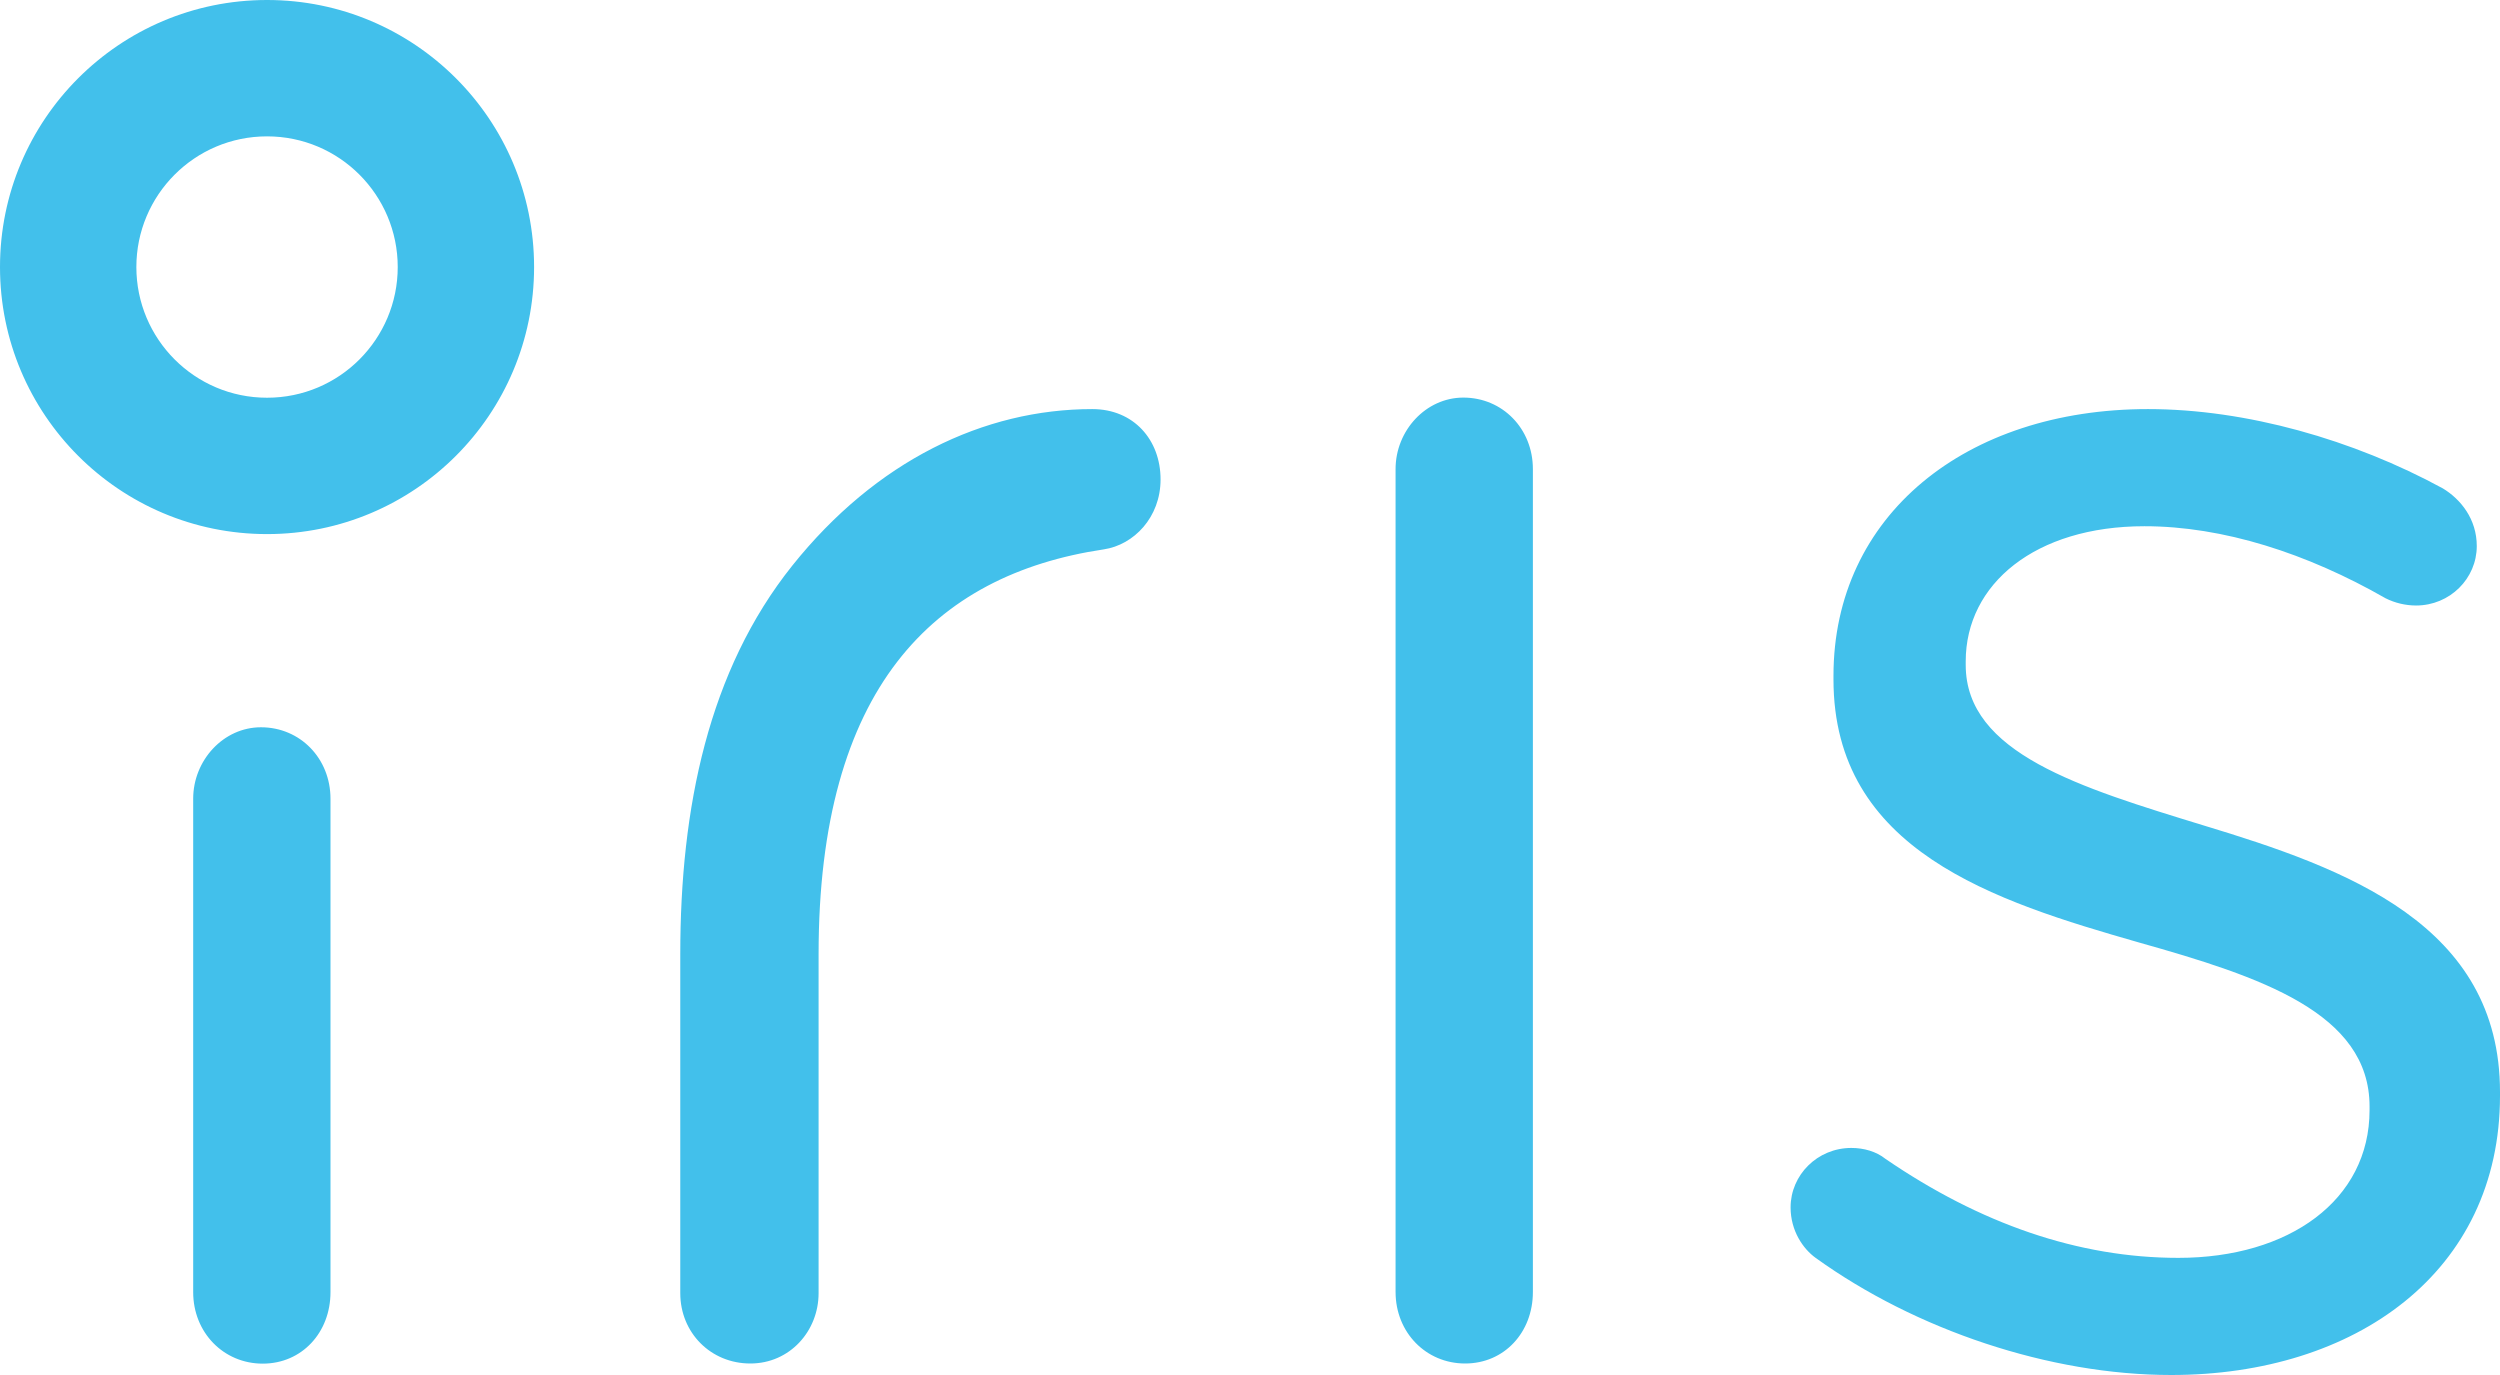
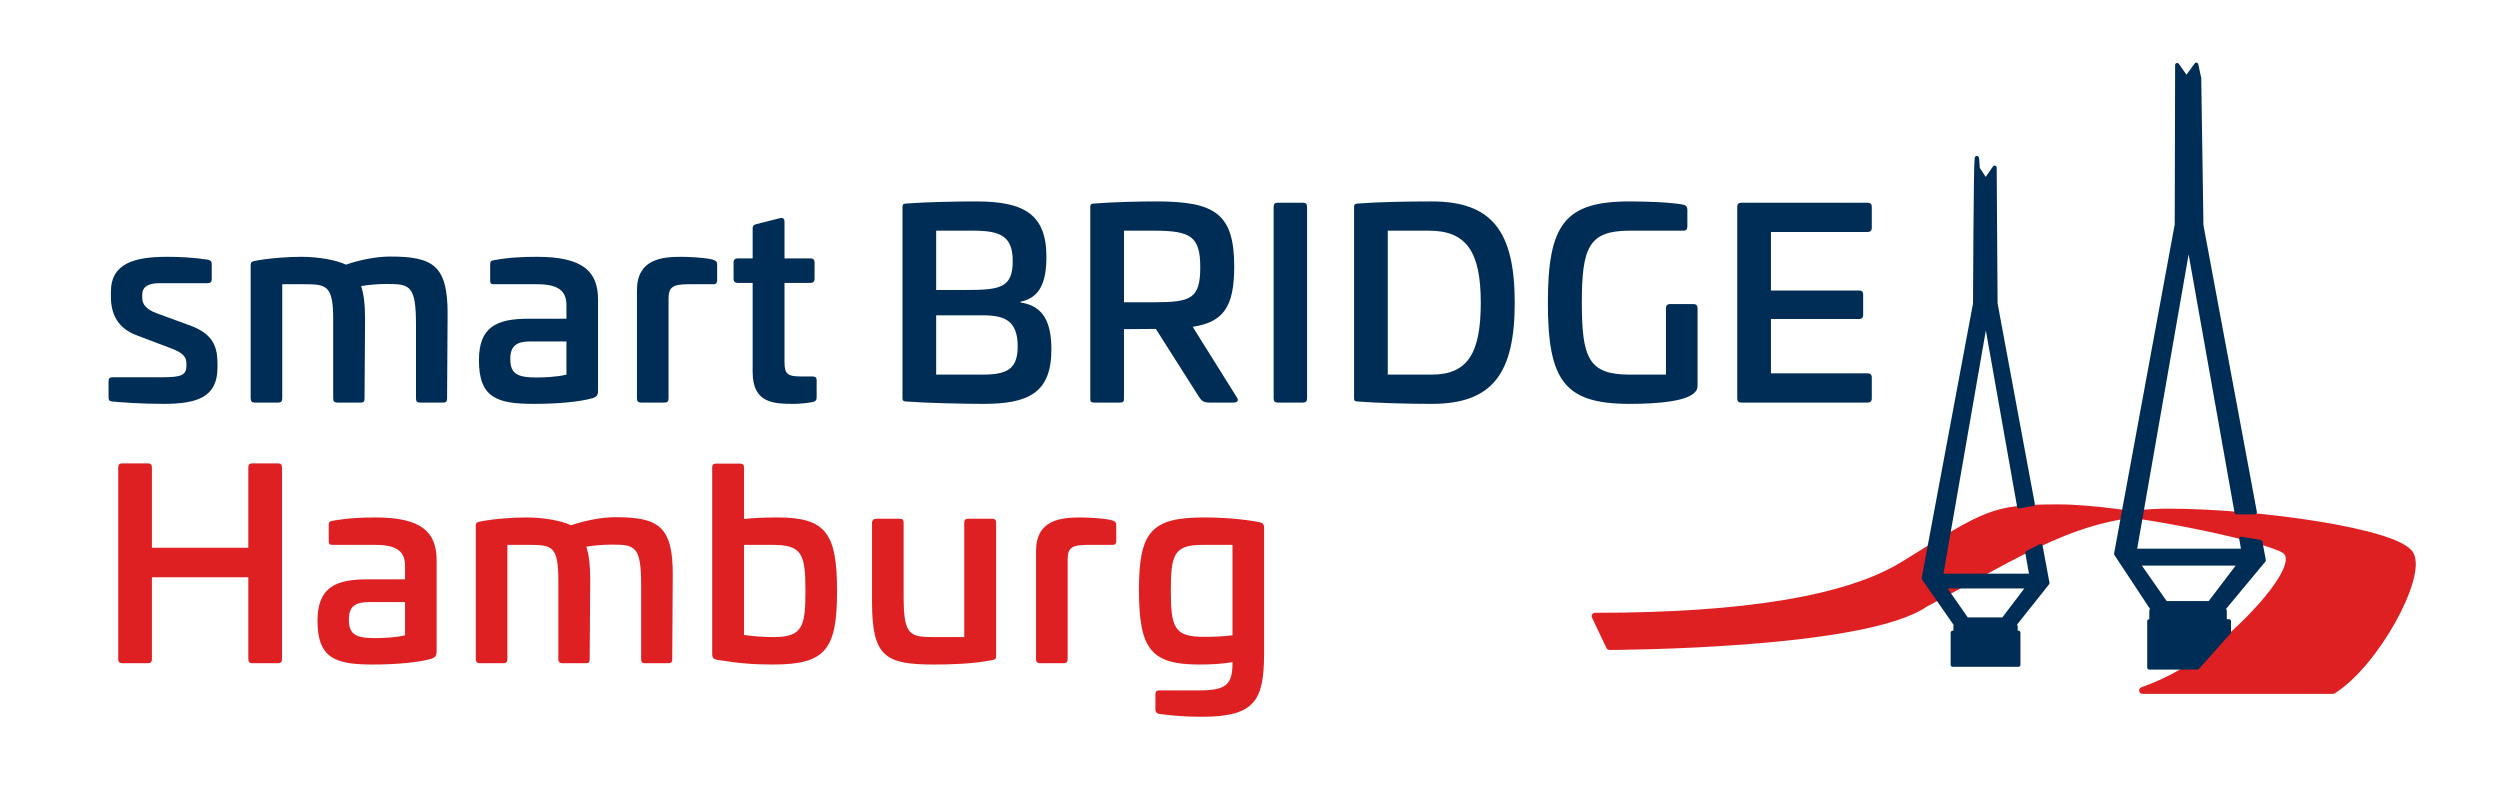
- <svg xmlns="http://www.w3.org/2000/svg" width="220" height="121">
-   <g fill="#42C0EB" fill-rule="nonzero">
-     <path d="M59.864 113.796V83.97c0-12.878 2.477-24.957 9.854-34.191C77.095 40.544 86.584 36 96.123 36c3.636 0 6.007 2.7 6.007 6.192 0 3.334-2.352 5.758-4.998 6.153C82.1 50.588 72.036 60.63 72.036 83.97v29.826c0 3.334-2.529 6.192-6.007 6.192-3.477 0-6.165-2.699-6.165-6.192zM122.81 113.698v-72.42c0-3.387 2.668-6.29 5.964-6.29 3.452 0 6.12 2.742 6.12 6.29v72.42c0 3.548-2.511 6.29-5.963 6.29-3.453 0-6.12-2.742-6.12-6.29zM17 113.71V70.29c0-3.387 2.668-6.29 5.963-6.29 3.452 0 6.12 2.742 6.12 6.29v43.42c0 3.548-2.511 6.29-5.963 6.29S17 117.258 17 113.71zM191.066 121c-10.693 0-22.486-3.965-31.292-10.308-1.1-.793-2.202-2.379-2.202-4.44 0-2.855 2.36-5.233 5.347-5.233 1.1 0 2.201.317 2.988.951 8.334 5.71 16.982 8.722 25.788 8.722 9.75 0 16.826-5.074 16.826-13.004v-.317c0-8.246-9.592-11.418-20.285-14.43-12.737-3.648-26.89-8.088-26.89-23.154v-.317c0-14.114 11.637-23.47 27.676-23.47 8.649 0 18.084 2.696 25.946 6.978 1.573.951 2.988 2.696 2.988 5.074 0 2.855-2.359 5.233-5.347 5.233a6.04 6.04 0 0 1-2.673-.634c-6.919-3.964-14.31-6.343-21.228-6.343-9.593 0-15.725 5.074-15.725 11.893v.318c0 7.77 10.064 10.783 20.914 14.113C206.477 76.438 220 81.354 220 96.102v.318c0 15.54-12.737 24.58-28.934 24.58zM23.5 47C36.479 47 47 36.479 47 23.5S36.479 0 23.5 0 0 10.521 0 23.5 10.521 47 23.5 47zm0-12C17.124 35 12 29.826 12 23.5S17.124 12 23.5 12 35 17.174 35 23.5 29.876 35 23.5 35z" />
+ <svg xmlns="http://www.w3.org/2000/svg" width="739px" height="233px" viewBox="0 0 739 233" version="1.1">
+   <g id="smartBRIDGE_HH_Logo_vektorisiert" stroke="none" stroke-width="1" fill="none" fill-rule="evenodd">
+     <g id="smartBRIDGE_HH_Logo_pos" transform="translate(29, 10)">
+       <g id="Brigde" transform="translate(429, 0)" stroke-linejoin="round">
+         <path d="M231.636,194.098 C244.161,186.247 258.137,160.639 254.53,153.939 C250.924,147.238 209.281,141.362 182.875,141.362 C156.468,141.362 140.001,153.114 110.999,168.489 C92.827,181.023 17.771,181.119 17.771,181.119 C17.771,181.119 16.347,178.127 13.5,172.145 C57.978,172.145 88.432,167.036 104.863,156.82 C129.509,141.495 131.083,140.1 150.53,140.1 C169.977,140.1 211.163,148.811 217.23,152.525 C223.298,156.239 209.006,172.091 198.096,181.023 C190.823,186.977 183.233,191.336 175.326,194.098 C207.231,194.098 226.001,194.098 231.636,194.098 Z" id="Path-33" stroke="#DF2022" stroke-width="2" fill="#DF2022" />
+         <path d="M142.894,138.998 L138.847,139.694 L129.013,84.217 L115.778,160.175 L142.477,160.175 L141.28,153.422 L145.201,151.419 L147.233,162.357 L137.071,175.133 L137.833,175.133 L137.833,177.03 L138.642,177.03 L138.642,186.514 L119.213,186.514 L119.213,177.03 L120.023,177.03 L120.023,175.133 L120.507,175.133 L110.64,160.966 L125.825,79.755 C125.897,63.778 125.987,51.807 126.094,43.842 C126.202,35.877 126.382,34.536 126.634,39.819 L128.965,43.358 L131.62,39.548 L131.89,79.755 L142.894,138.998 Z M116.564,163.356 L123.353,173.104 L134.189,173.104 L141.598,163.356 L116.564,163.356 Z" id="Combined-Shape" stroke="#002D56" stroke-width="1.2" fill="#002D56" />
+         <path d="M200.885,176.87 L191.545,187.327 L177.315,187.327 L177.315,173.636 L177.936,173.636 L177.936,170.524 L178.609,170.524 L167.516,153.73 L185.444,56.407 L185.567,9.21 L188.323,13.113 L191.23,9.102 L192.087,13.113 L192.737,56.624 L208.545,141.458 L203.125,141.458 L188.953,61.754 L173.043,152.782 L205.138,152.782 L204.506,149.228 L210.174,150.204 L211.184,155.624 L198.795,170.524 L199.644,170.524 L199.644,173.636 L200.885,173.636 L200.885,176.87 Z M173.988,156.593 L182.149,168.275 L195.175,168.275 L204.081,156.593 L173.988,156.593 Z" id="Combined-Shape" stroke="#002D56" stroke-width="1.2" fill="#002D56" />
+       </g>
+       <g id="Group-6" transform="translate(0, 47)" fill-rule="nonzero">
+         <path d="M20.386,18.911 C23.707,18.911 27.954,19.066 32.432,19.761 C33.205,19.915 33.591,20.301 33.591,20.996 L33.591,25.552 C33.591,26.324 33.205,26.71 32.355,26.71 L18.147,26.71 C14.903,26.71 13.05,27.714 13.05,30.108 L13.05,31.035 C13.05,32.888 14.054,34.355 17.297,35.591 L27.413,39.297 C34.208,41.846 35.29,45.784 35.29,50.571 L35.29,51.575 C35.29,60.378 29.421,62.386 19.305,62.386 C12.587,62.386 6.795,61.923 4.247,61.691 C3.32,61.614 3.089,61.228 3.089,60.533 L3.089,55.745 C3.089,54.896 3.398,54.51 4.324,54.51 L19.305,54.51 C24.479,54.51 26.1,53.892 26.1,51.189 L26.1,50.417 C26.1,48.564 25.174,47.328 21.699,46.015 L11.506,42.154 C5.483,39.992 3.784,35.359 3.784,30.803 L3.784,29.259 C3.784,20.842 10.734,18.911 20.386,18.911 Z M86.247,18.834 C98.988,18.834 103.39,21.382 103.313,35.977 L103.158,60.842 C103.158,61.614 102.849,62 102.077,62 L95.05,62 C94.278,62 93.969,61.614 93.969,60.842 L93.969,38.911 C93.969,27.483 92.193,26.942 85.475,26.942 C82.772,26.942 79.992,27.174 77.753,27.56 C78.525,29.876 78.911,32.965 78.911,37.212 L78.757,60.842 C78.757,61.691 78.448,62 77.753,62 L70.649,62 C69.876,62 69.49,61.614 69.49,60.842 L69.49,37.367 C69.49,27.405 67.56,27.019 60.996,27.019 L54.432,27.019 L54.432,60.842 C54.432,61.614 54.046,62 53.274,62 L46.247,62 C45.475,62 45.166,61.614 45.089,60.842 L45.089,21.382 C45.089,20.456 45.475,20.301 46.247,20.147 C50.34,19.297 56.286,18.911 59.992,18.911 C65.398,18.911 70.494,19.915 73.274,21.228 C77.444,19.761 82.54,18.834 86.247,18.834 Z M129.714,18.911 C143.305,18.911 147.784,23.236 147.784,31.575 L147.784,58.448 C147.784,59.452 147.629,60.224 146.239,60.687 C142.224,61.846 135.428,62.386 128.865,62.386 C118.054,62.386 112.571,60.687 112.571,49.49 C112.571,39.683 117.745,37.212 127.243,37.212 L138.44,37.212 L138.44,33.197 C138.44,28.873 135.892,27.019 129.714,27.019 L117.05,27.019 C116.123,27.019 115.892,26.788 115.892,25.861 L115.892,21.151 C115.892,20.224 116.201,20.07 116.973,19.915 C121.606,19.066 125.776,18.911 129.714,18.911 Z M138.44,43.931 L127.784,43.931 C123.691,43.931 121.838,45.243 121.838,49.104 C121.838,53.506 123.923,54.587 129.637,54.587 C131.567,54.587 135.815,54.432 138.44,53.737 L138.44,43.931 Z M172.332,18.911 C174.34,18.911 179.668,19.143 181.753,19.761 C182.525,19.992 182.988,20.301 182.988,21.151 L182.988,25.861 C182.988,26.71 182.525,27.097 181.675,27.019 L174.648,27.019 C170.015,27.019 168.625,27.792 168.625,31.189 L168.625,60.842 C168.625,61.614 168.239,62 167.467,62 L160.44,62 C159.668,62 159.282,61.614 159.282,60.842 L159.282,28.795 C159.282,19.606 166.618,18.911 172.332,18.911 Z M194.564,9.259 L201.591,7.483 C202.44,7.251 202.903,7.714 202.903,8.564 L202.903,19.375 L210.548,19.375 C211.32,19.375 211.784,19.761 211.784,20.533 L211.784,25.398 C211.784,26.247 211.32,26.633 210.548,26.633 L202.903,26.633 L202.903,50.185 C202.903,53.583 203.907,54.278 207.691,54.278 L211.089,54.278 C212.015,54.278 212.401,54.587 212.401,55.359 L212.401,60.456 C212.401,61.305 212.015,61.691 211.243,61.846 C209.081,62.232 206.919,62.386 205.76,62.386 C199.737,62.386 193.482,62.232 193.482,52.965 L193.482,26.633 L189.081,26.633 C188.309,26.633 187.845,26.247 187.845,25.398 L187.845,20.533 C187.845,19.761 188.309,19.375 189.081,19.375 L193.482,19.375 L193.482,10.494 C193.482,9.722 193.869,9.413 194.564,9.259 Z" id="smart" fill="#002D56" />
+         <path d="M259.626,2.541 C273.68,2.541 280.321,6.324 280.321,18.911 C280.321,26.71 278.236,31.035 272.676,32.193 L272.676,32.425 C279.781,33.429 281.788,38.834 281.788,46.324 C281.788,59.143 274.993,62.386 261.711,62.386 C256.46,62.386 245.109,62.154 238.931,61.691 C238.005,61.614 237.773,61.459 237.773,60.61 L237.773,4.239 C237.773,3.39 238.005,3.236 238.931,3.158 C245.109,2.695 254.298,2.541 259.626,2.541 Z M258.7,11.189 L247.734,11.189 L247.734,28.718 L256.46,28.718 C266.653,28.718 270.36,28.1 270.36,20.147 C270.36,12.811 266.731,11.189 258.7,11.189 Z M261.557,36.209 L247.734,36.209 L247.734,53.737 L261.402,53.737 C268.584,53.737 271.827,52.193 271.827,45.398 C271.827,37.83 268.043,36.209 261.557,36.209 Z M312.9,2.541 C330.043,2.541 335.835,6.093 335.835,21.768 C335.835,33.815 332.591,38.216 323.557,39.606 L336.607,60.456 C337.225,61.305 336.839,62 335.68,62 L328.499,62 C326.723,62 326.182,61.459 325.41,60.301 L312.669,40.224 L303.248,40.301 L303.248,60.842 C303.248,61.768 303.016,62 302.09,62 L294.445,62 C293.518,62 293.286,61.768 293.286,60.842 L293.286,4.239 C293.286,3.39 293.518,3.236 294.445,3.158 C300.622,2.695 307.572,2.541 312.9,2.541 Z M311.974,11.189 L303.248,11.189 L303.248,32.348 L311.974,32.348 C322.939,32.348 325.796,31.421 325.796,22 C325.796,12.811 322.939,11.189 311.974,11.189 Z M348.646,2.927 L356.213,2.927 C356.985,2.927 357.371,3.313 357.371,4.085 L357.371,60.764 C357.371,61.614 356.985,62 356.213,62 L348.646,62 C347.873,62 347.487,61.614 347.487,60.764 L347.487,4.085 C347.487,3.313 347.873,2.927 348.646,2.927 Z M394.198,2.541 C412.035,2.541 418.754,11.344 418.754,32.502 C418.754,53.583 412.035,62.386 394.198,62.386 C387.093,62.386 378.599,62.154 372.422,61.691 C371.495,61.614 371.263,61.537 371.263,60.687 L371.263,4.239 C371.263,3.39 371.495,3.236 372.422,3.158 C378.599,2.695 387.093,2.541 394.198,2.541 Z M393.425,11.189 L381.225,11.189 L381.225,53.737 L394.198,53.737 C404.854,53.737 408.715,47.405 408.715,32.502 C408.715,17.599 404.622,11.189 393.425,11.189 Z M452.723,2.541 C457.587,2.541 464.537,2.772 468.398,3.467 C469.325,3.622 469.788,4.085 469.788,5.089 L469.788,9.954 C469.788,10.803 469.402,11.189 468.63,11.189 L452.723,11.189 C440.676,11.189 438.591,16.054 438.591,32.502 C438.591,48.95 440.676,53.737 452.723,53.737 L463.456,53.737 L463.456,34.124 C463.456,33.351 463.842,32.888 464.614,32.888 L471.642,32.888 C472.414,32.888 472.8,33.351 472.8,34.124 L472.8,56.595 C472.8,57.598 472.723,57.907 472.491,58.293 C470.792,61.691 460.753,62.386 452.723,62.386 C433.495,62.386 428.553,55.591 428.553,32.502 C428.553,9.336 433.495,2.541 452.723,2.541 Z M485.688,2.927 L523.062,2.927 C523.835,2.927 524.298,3.313 524.298,4.085 L524.298,10.417 C524.298,11.189 523.835,11.575 523.062,11.575 L494.491,11.575 L494.491,28.873 L520.591,28.873 C521.363,28.873 521.75,29.259 521.75,30.031 L521.75,36.131 C521.75,36.904 521.363,37.29 520.591,37.29 L494.491,37.29 L494.491,53.351 L523.062,53.351 C523.835,53.351 524.298,53.737 524.298,54.51 L524.298,60.842 C524.298,61.614 523.835,62 523.062,62 L485.688,62 C484.916,62 484.53,61.614 484.53,60.842 L484.53,4.085 C484.53,3.313 484.916,2.927 485.688,2.927 Z" id="BRIDGE" fill="#002D56" />
+         <path d="M45.56,79.973 L53.205,79.973 C53.977,79.973 54.363,80.359 54.363,81.132 L54.363,137.811 C54.363,138.66 53.977,139.047 53.205,139.047 L45.56,139.047 C44.788,139.047 44.401,138.66 44.401,137.811 L44.401,113.641 L15.907,113.641 L15.907,137.811 C15.907,138.66 15.521,139.047 14.749,139.047 L7.104,139.047 C6.332,139.047 5.946,138.66 5.946,137.811 L5.946,81.132 C5.946,80.359 6.332,79.973 7.104,79.973 L14.749,79.973 C15.521,79.973 15.907,80.359 15.907,81.132 L15.907,104.915 L44.401,104.915 L44.401,81.132 C44.401,80.359 44.788,79.973 45.56,79.973 Z M82,95.958 C95.591,95.958 100.069,100.282 100.069,108.622 L100.069,135.494 C100.069,136.498 99.915,137.27 98.525,137.734 C94.51,138.892 87.714,139.433 81.15,139.433 C70.34,139.433 64.857,137.734 64.857,126.537 C64.857,116.73 70.031,114.259 79.529,114.259 L90.726,114.259 L90.726,110.243 C90.726,105.919 88.178,104.066 82,104.066 L69.336,104.066 C68.409,104.066 68.178,103.834 68.178,102.908 L68.178,98.197 C68.178,97.271 68.486,97.116 69.259,96.962 C73.892,96.112 78.062,95.958 82,95.958 Z M90.726,120.977 L80.069,120.977 C75.977,120.977 74.123,122.29 74.123,126.151 C74.123,130.552 76.208,131.633 81.923,131.633 C83.853,131.633 88.1,131.479 90.726,130.784 L90.726,120.977 Z M152.803,95.881 C165.544,95.881 169.946,98.429 169.869,113.023 L169.714,137.888 C169.714,138.66 169.405,139.047 168.633,139.047 L161.606,139.047 C160.834,139.047 160.525,138.66 160.525,137.888 L160.525,115.958 C160.525,104.529 158.749,103.989 152.031,103.989 C149.328,103.989 146.548,104.22 144.309,104.606 C145.081,106.923 145.467,110.012 145.467,114.259 L145.313,137.888 C145.313,138.738 145.004,139.047 144.309,139.047 L137.204,139.047 C136.432,139.047 136.046,138.66 136.046,137.888 L136.046,114.413 C136.046,104.452 134.116,104.066 127.552,104.066 L120.988,104.066 L120.988,137.888 C120.988,138.66 120.602,139.047 119.83,139.047 L112.803,139.047 C112.031,139.047 111.722,138.66 111.645,137.888 L111.645,98.429 C111.645,97.502 112.031,97.348 112.803,97.193 C116.896,96.344 122.842,95.958 126.548,95.958 C131.954,95.958 137.05,96.962 139.83,98.274 C144,96.807 149.096,95.881 152.803,95.881 Z M182.679,80.05 L189.784,80.05 C190.556,80.05 190.942,80.359 190.942,81.209 L190.942,96.421 C193.49,96.112 196.811,95.958 200.826,95.958 C215.112,95.958 218.432,100.591 218.432,117.734 C218.432,134.954 215.112,139.433 199.513,139.433 C193.953,139.433 189.552,139.124 182.988,138.043 C182.062,137.888 181.521,137.502 181.521,136.421 L181.521,81.209 C181.521,80.359 181.907,80.05 182.679,80.05 Z M199.359,104.066 L190.942,104.066 L190.942,130.707 C193.645,131.093 197.119,131.325 199.591,131.325 C208.239,131.325 209.089,128.236 209.089,117.734 C209.089,106.614 208.008,104.066 199.359,104.066 Z M257.189,96.344 L264.293,96.344 C265.065,96.344 265.451,96.73 265.451,97.502 L265.451,136.884 C265.451,137.888 265.065,137.965 264.293,138.12 C258.579,139.278 251.706,139.433 247.073,139.433 C232.787,139.433 228.772,137.193 228.772,121.054 L228.772,97.502 C228.772,96.73 229.313,96.344 230.085,96.344 L237.035,96.344 C237.807,96.344 238.116,96.73 238.116,97.502 L238.116,119.355 C238.116,130.784 239.892,131.325 247.15,131.325 L256.031,131.325 L256.031,97.502 C256.031,96.73 256.417,96.344 257.189,96.344 Z M290.309,95.958 C292.316,95.958 297.644,96.189 299.729,96.807 C300.502,97.039 300.965,97.348 300.965,98.197 L300.965,102.908 C300.965,103.757 300.502,104.143 299.652,104.066 L292.625,104.066 C287.992,104.066 286.602,104.838 286.602,108.236 L286.602,137.888 C286.602,138.66 286.216,139.047 285.444,139.047 L278.417,139.047 C277.645,139.047 277.258,138.66 277.258,137.888 L277.258,105.842 C277.258,96.653 284.594,95.958 290.309,95.958 Z M326.749,95.958 C333.467,95.958 339.258,96.576 343.197,97.348 C344.123,97.425 344.664,97.966 344.664,98.892 L344.664,136.576 C344.587,150.012 341.961,154.877 326.285,154.877 C322.424,154.877 317.791,154.645 313.621,154.027 C312.926,153.873 312.54,153.487 312.54,152.792 L312.54,148.236 C312.54,147.386 312.926,147.077 313.699,147.077 L325.745,147.077 C333.467,147.077 335.32,145.224 335.32,139.124 L335.32,138.738 C332,139.278 329.065,139.433 325.436,139.433 C311.15,139.433 307.675,134.799 307.675,117.348 C307.675,100.359 311.227,95.958 326.749,95.958 Z M335.32,104.066 L326.44,104.066 C317.946,104.066 317.096,107.077 317.096,117.657 C317.096,128.699 318.255,131.247 326.903,131.247 C329.451,131.247 332.617,131.17 335.32,130.784 L335.32,104.066 Z" id="Hamburg" fill="#DE2022" />
+       </g>
+     </g>
  </g>
</svg>
